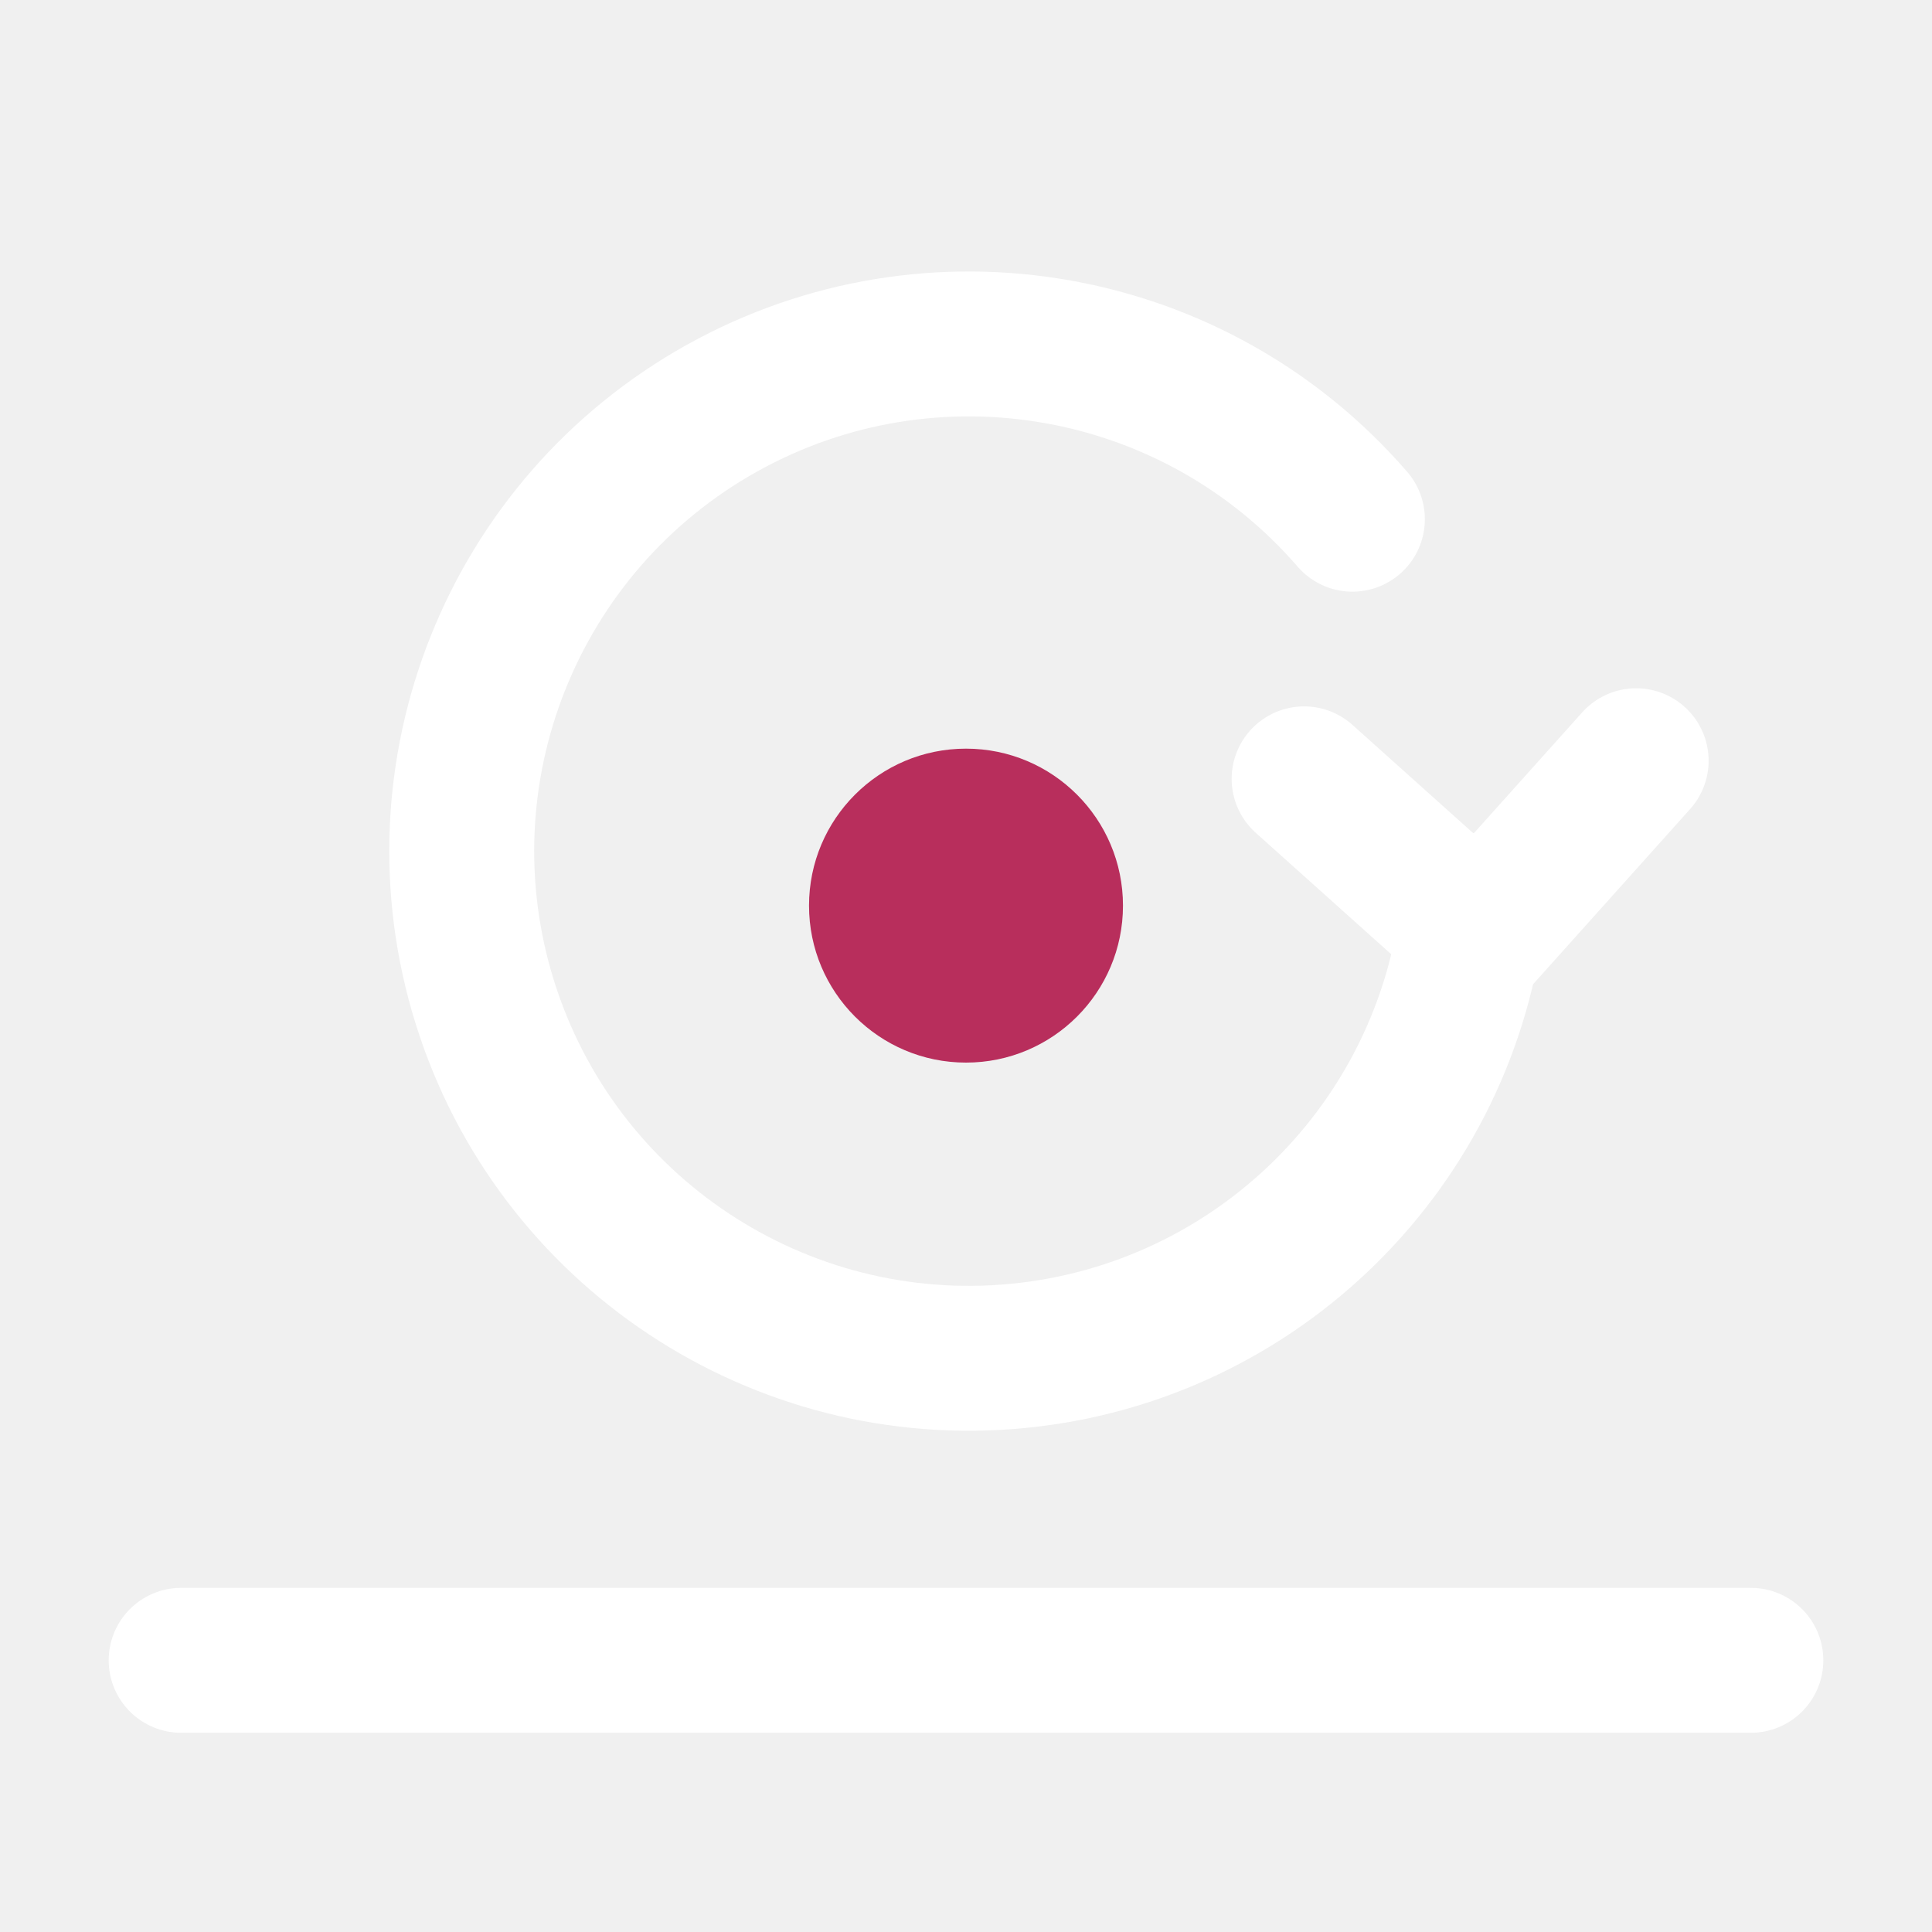
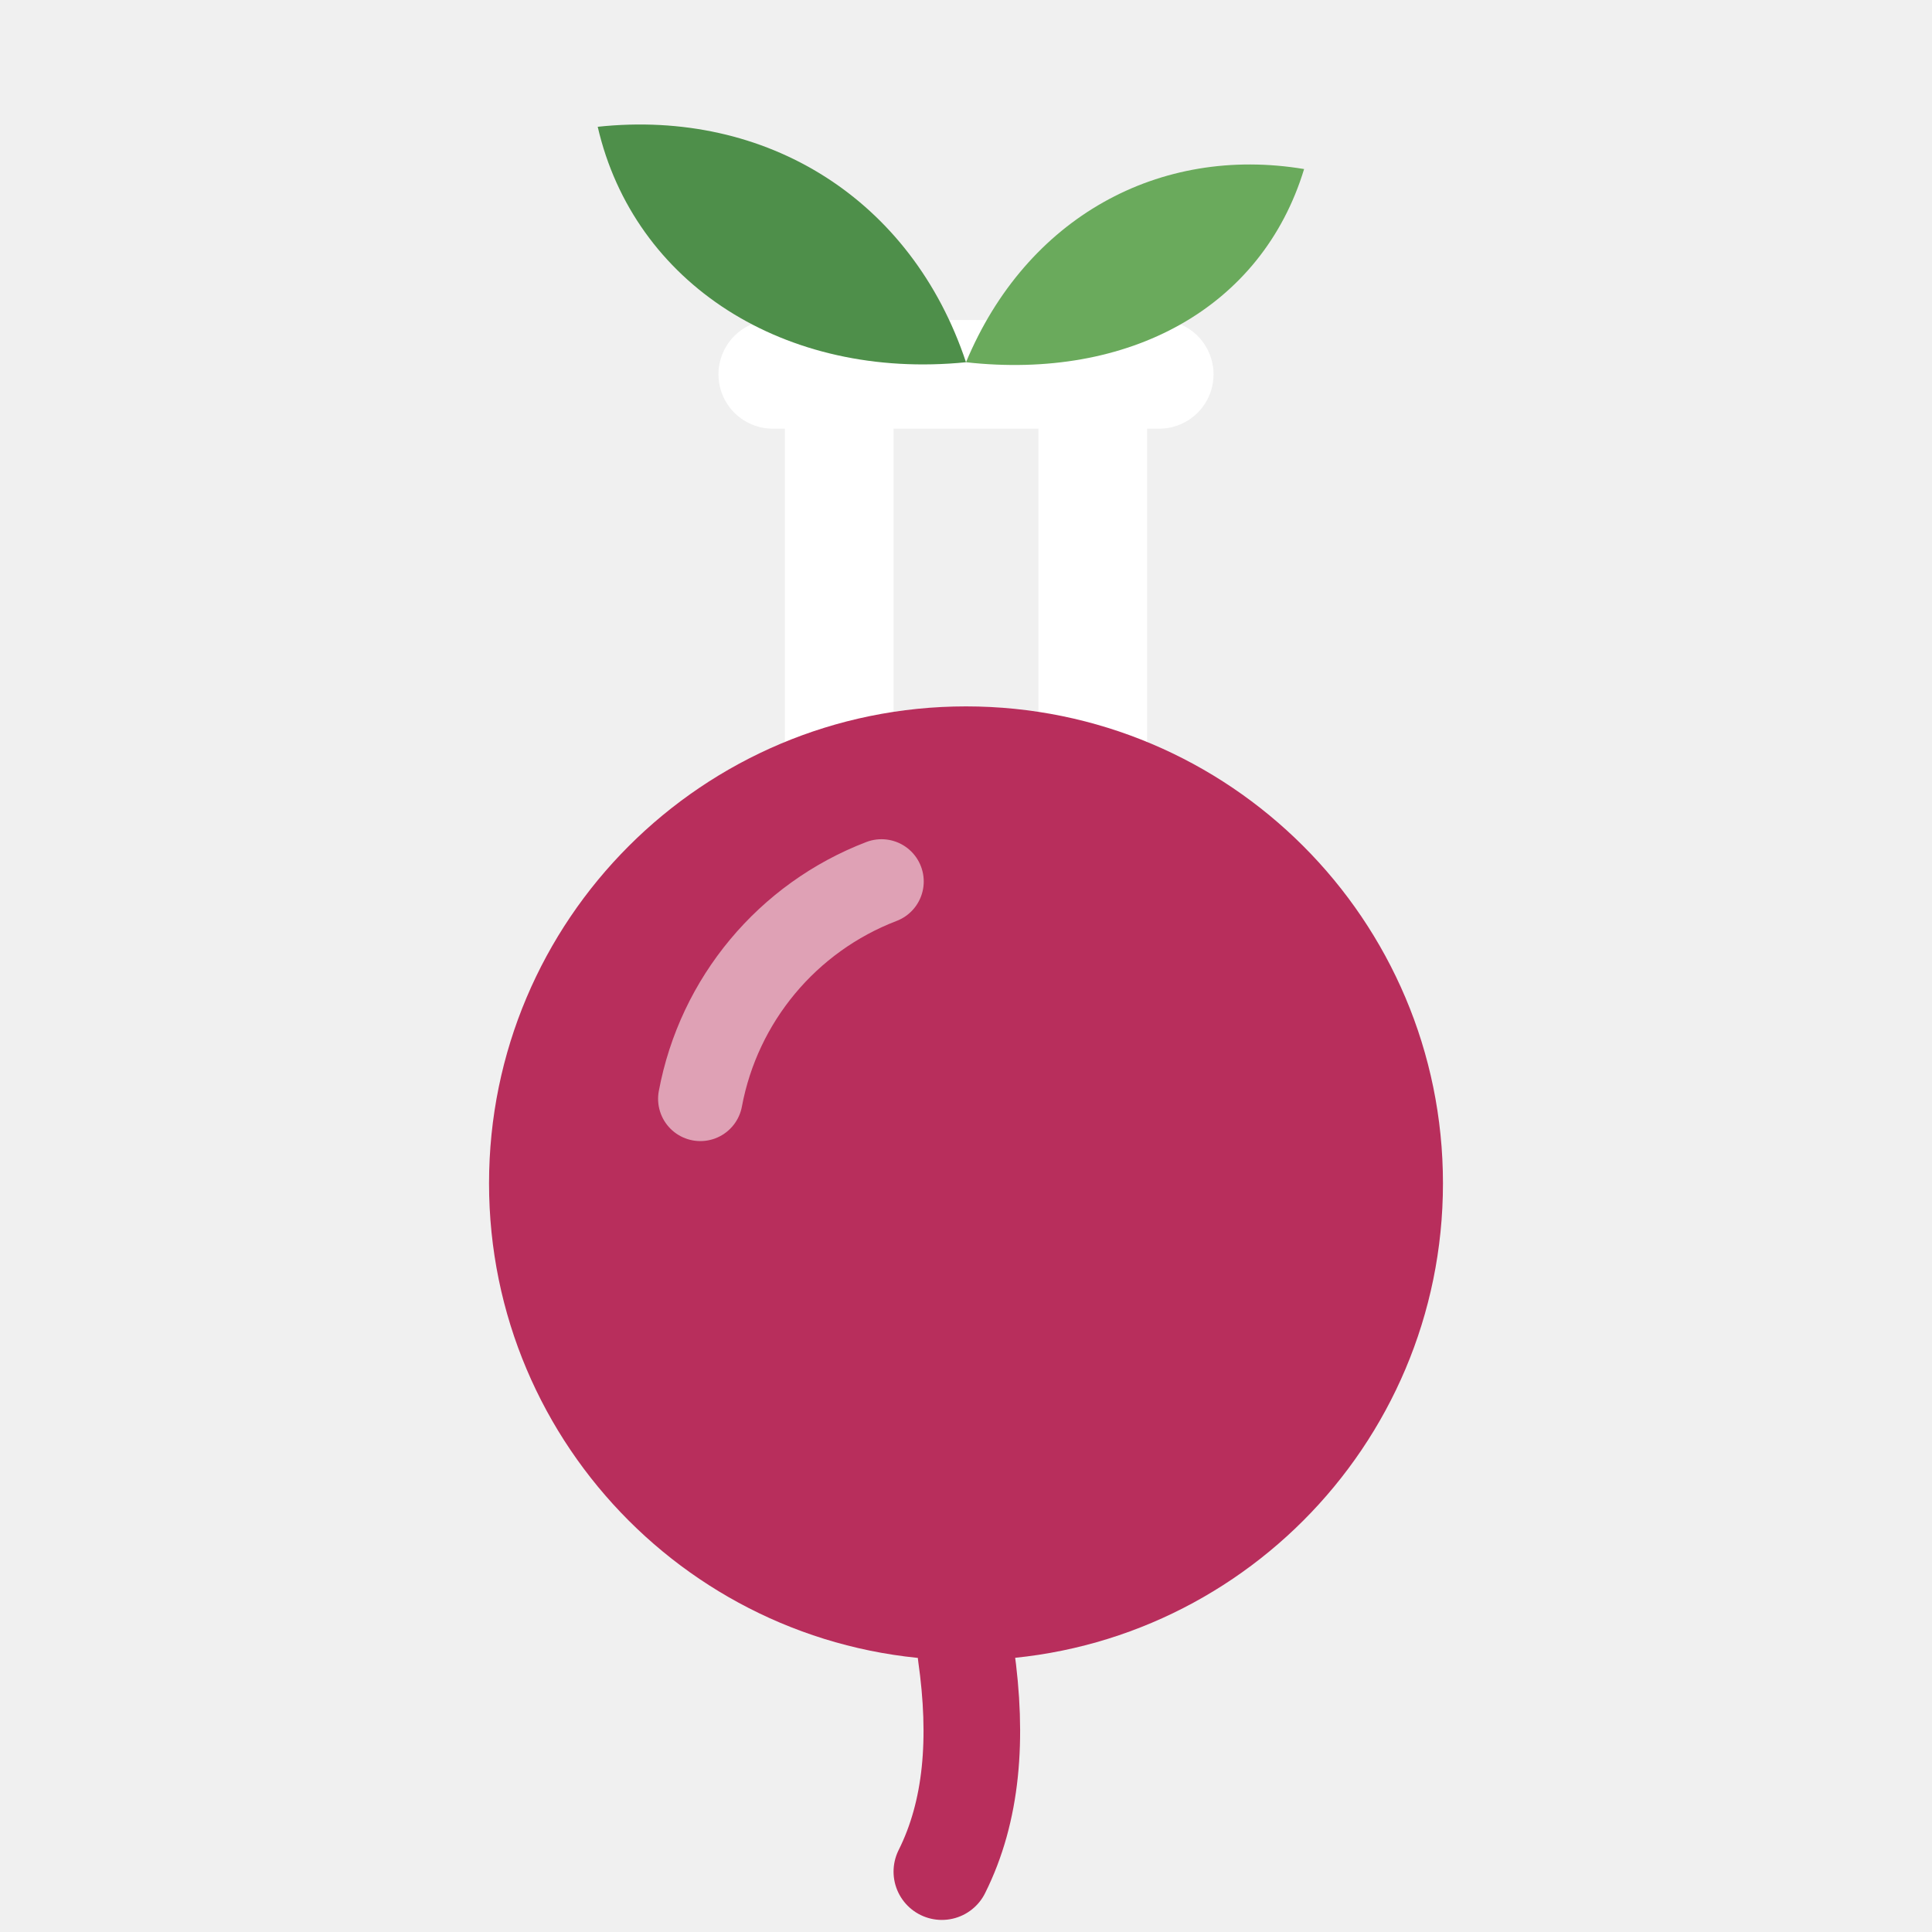
<svg xmlns="http://www.w3.org/2000/svg" viewBox="0 0 32 32">
-   <path d="M3 27.5h26" stroke="#fff" stroke-width="2.4" stroke-linecap="round" />
-   <path d="M22.4 8.6A8.4 8.4 0 1 0 24.4 15" fill="none" stroke="#fff" stroke-width="2.4" stroke-linecap="round" />
-   <path d="M21.6 12.9l2.9 2.6 2.6-2.9" fill="none" stroke="#fff" stroke-width="2.4" stroke-linecap="round" stroke-linejoin="round" />
-   <circle cx="16" cy="15" r="2.6" fill="#B82E5C" />
+   <path d="M13.9 6.2v6.3M18.1 6.2v6.3M12.8 6.2h6.4" fill="none" stroke="#ffffff" stroke-width="1.8" stroke-linecap="round" />
+   <circle cx="16" cy="19.6" r="7.9" fill="#B82E5C" />
+   <path d="M16 27.4c.2 1.4.1 2.6-.4 3.6" fill="none" stroke="#B82E5C" stroke-width="1.6" stroke-linecap="round" />
+   <path d="M11.6 18.2a4.8 4.8 0 0 1 3-3.6" fill="none" stroke="#fff" stroke-opacity=".55" stroke-width="1.4" stroke-linecap="round" />
+   <path d="M16 6c-.9-2.7-3.3-4.2-6.1-3.9.6 2.6 3.1 4.2 6.1 3.9Z" fill="#4E8F4A" />
+   <path d="M16 6c1-2.4 3.2-3.6 5.6-3.2-.7 2.3-2.9 3.5-5.6 3.2Z" fill="#6AAA5C" />
</svg>
